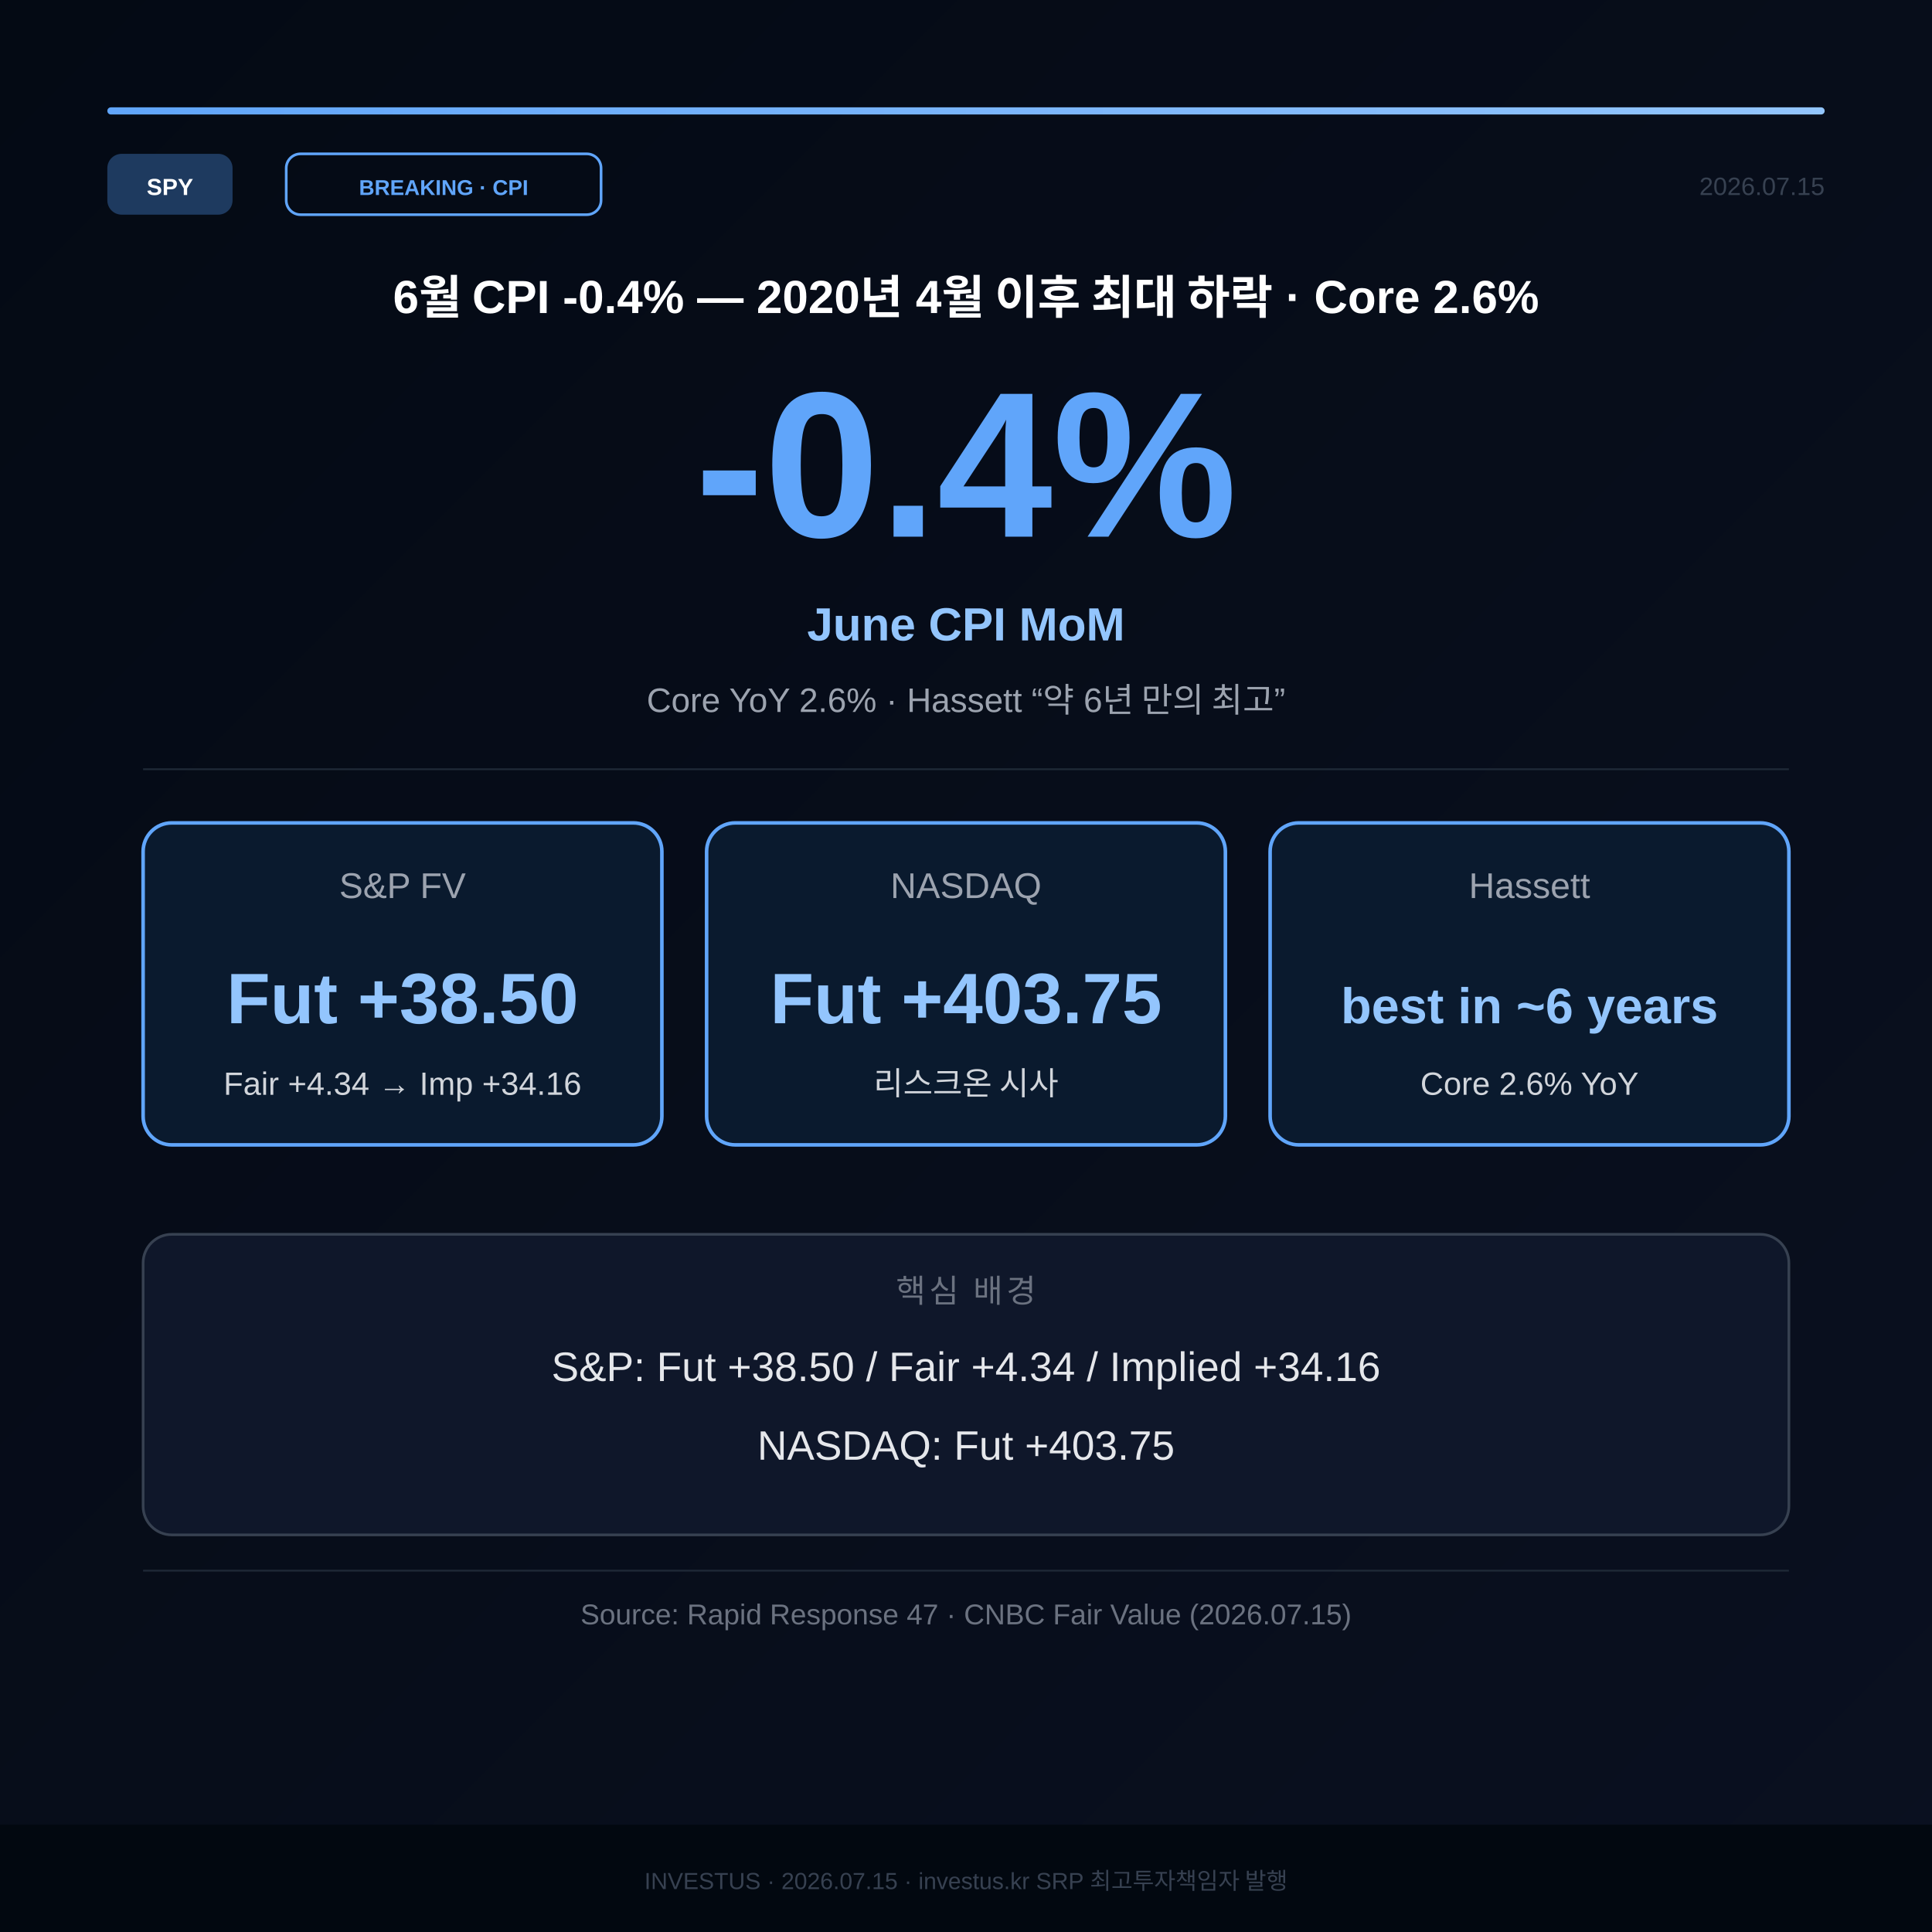
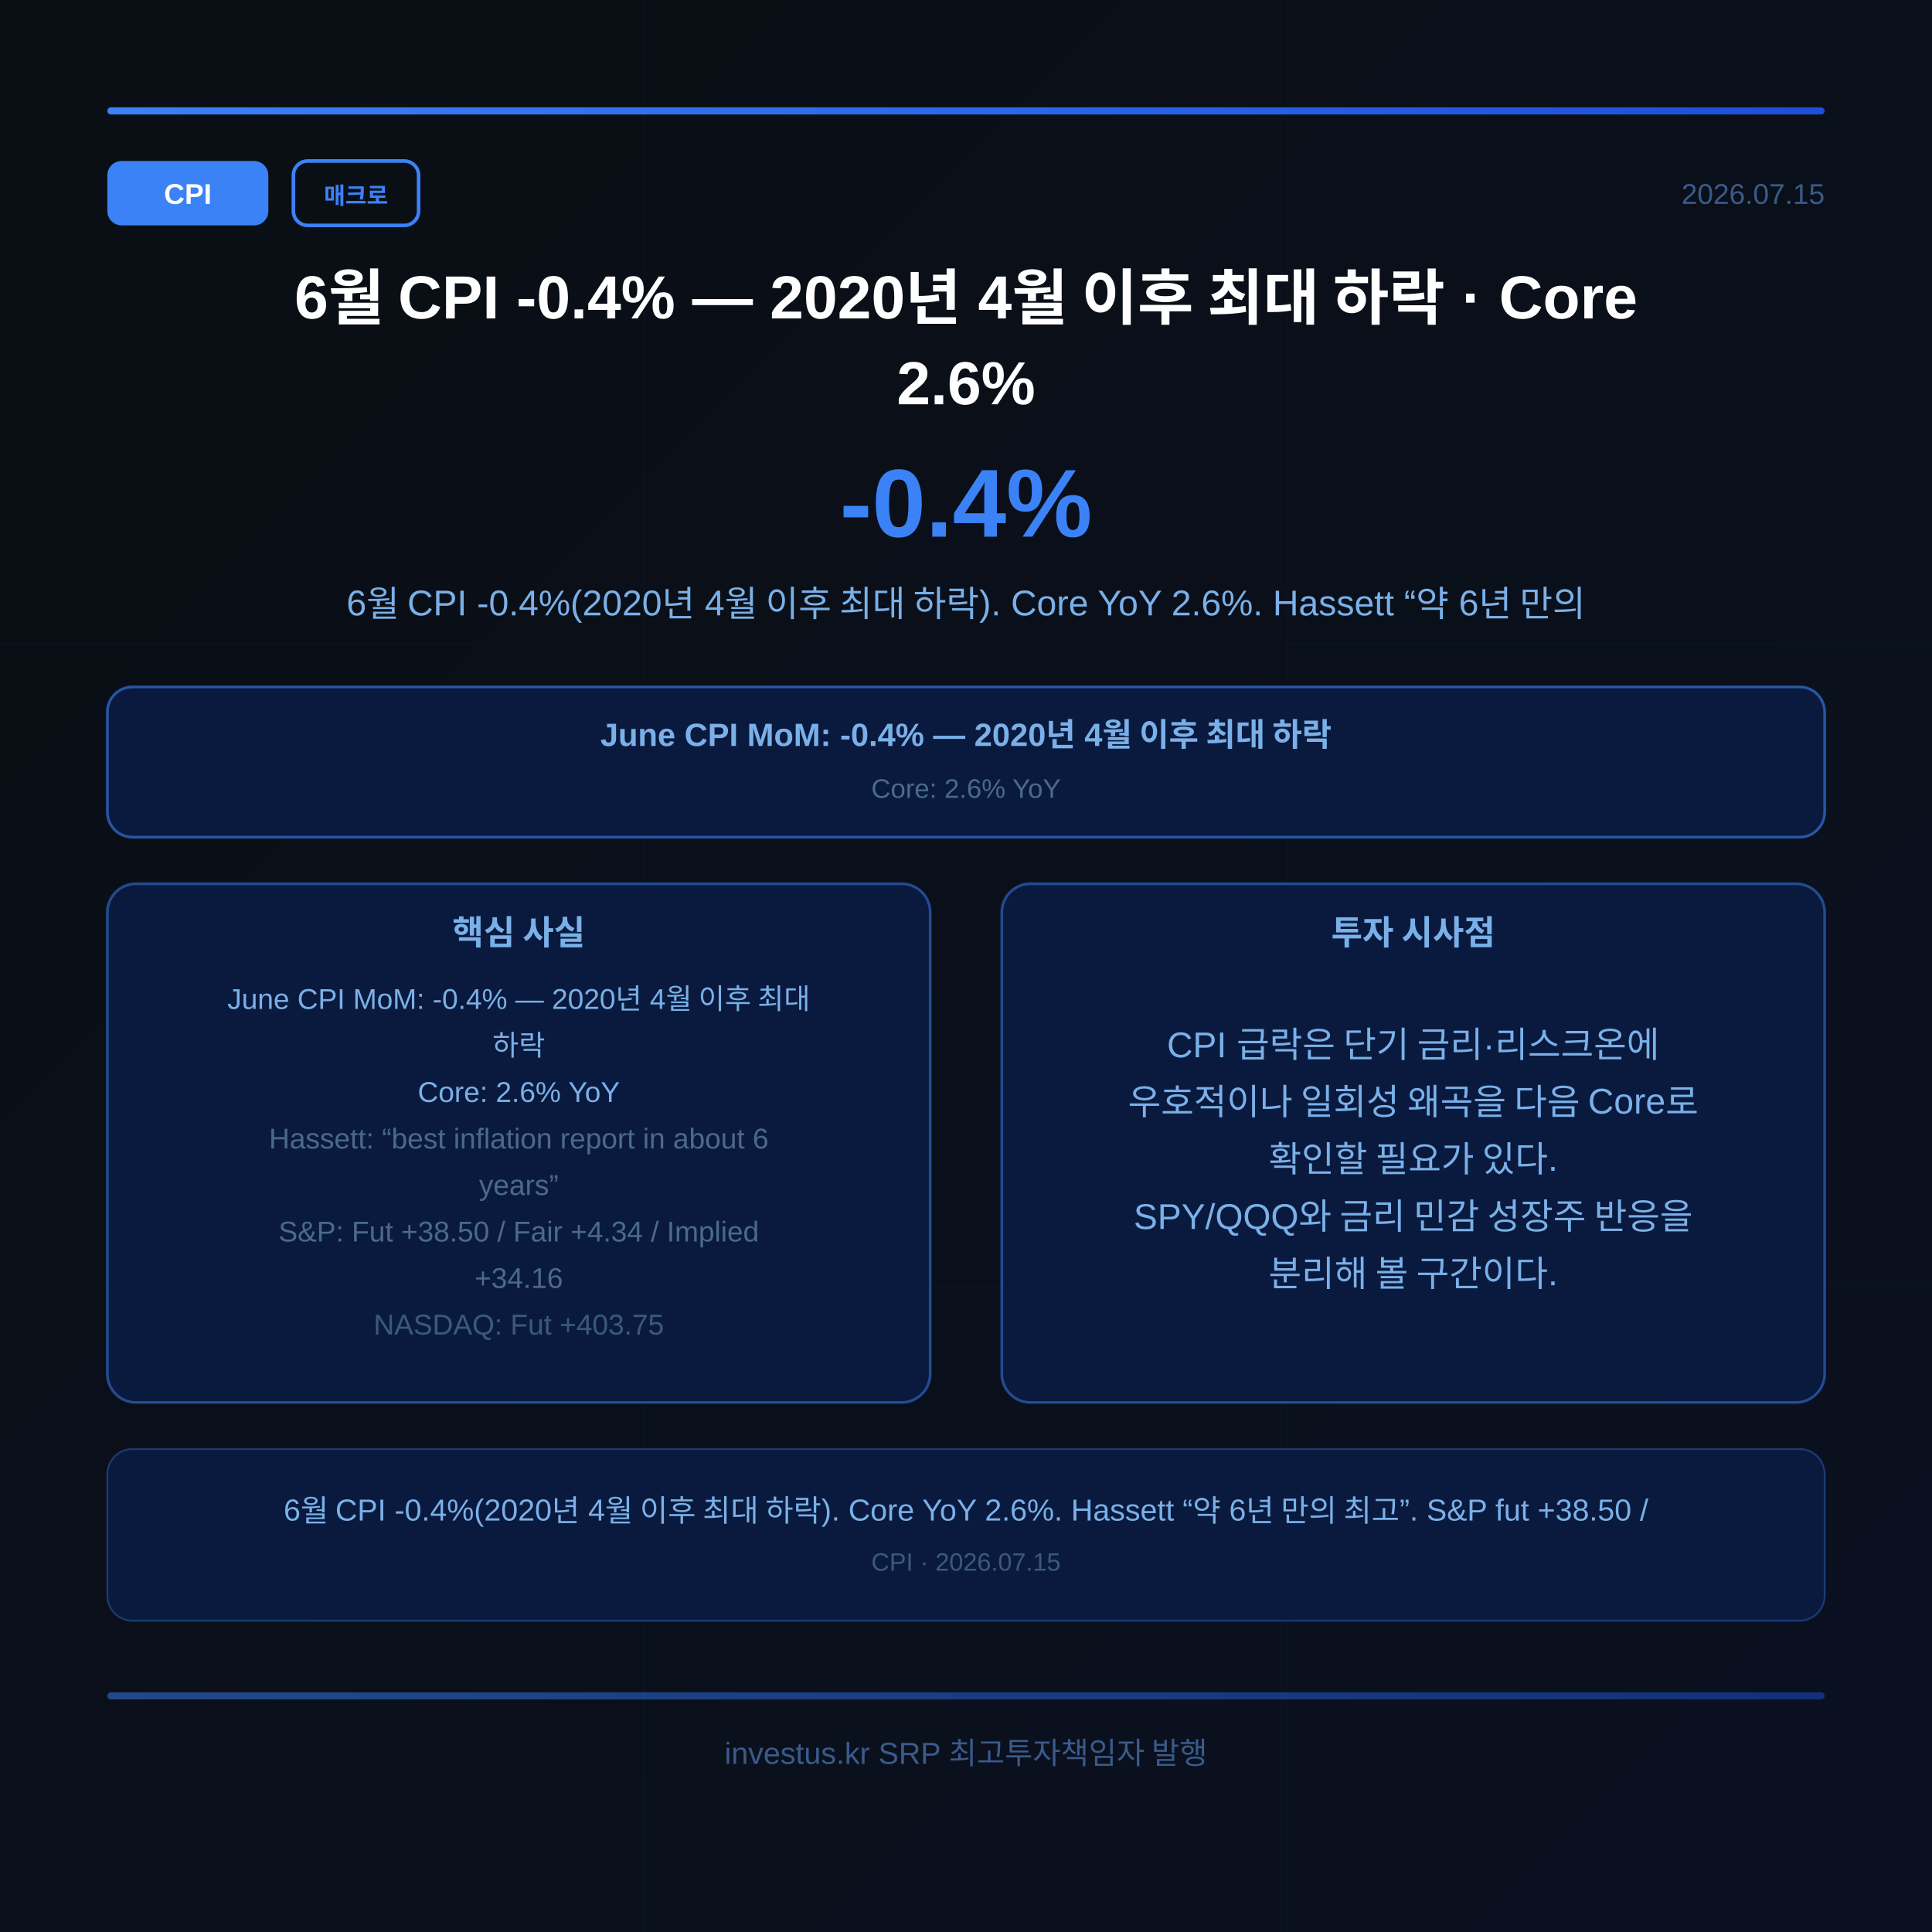
<svg xmlns="http://www.w3.org/2000/svg" viewBox="0 0 1080 1080" width="1080" height="1080">
  <defs>
    <linearGradient id="bg" x1="0%" y1="0%" x2="100%" y2="100%">
-       <stop offset="0%" style="stop-color:#040a14" />
+       <stop offset="0%" style="stop-color:#0a0f14" />
      <stop offset="100%" style="stop-color:#0a1020" />
    </linearGradient>
    <linearGradient id="grad" x1="0%" y1="0%" x2="100%" y2="0%">
-       <stop offset="0%" style="stop-color:#60a5fa" />
-       <stop offset="100%" style="stop-color:#93c5fd" />
+       <stop offset="0%" style="stop-color:#3b82f6" />
+       <stop offset="100%" style="stop-color:#1d4ed8" />
    </linearGradient>
  </defs>
  <rect width="1080" height="1080" fill="url(#bg)" />
+   <line x1="0" y1="360" x2="1080" y2="360" stroke="#3b82f6" stroke-width="0.3" stroke-opacity="0.08" />
+   <line x1="0" y1="720" x2="1080" y2="720" stroke="#3b82f6" stroke-width="0.3" stroke-opacity="0.08" />
+   <line x1="360" y1="0" x2="360" y2="1080" stroke="#3b82f6" stroke-width="0.3" stroke-opacity="0.08" />
+   <line x1="720" y1="0" x2="720" y2="1080" stroke="#3b82f6" stroke-width="0.3" stroke-opacity="0.08" />
  <rect x="60" y="60" width="960" height="4" fill="url(#grad)" rx="2" />
-   <rect x="60" y="86" width="70" height="34" rx="8" fill="#1e3a5f" />
-   <text x="95.0" y="109" font-family="Arial Black, Arial" font-weight="900" font-size="13" fill="#ffffff" text-anchor="middle">SPY</text>
-   <rect x="160" y="86" width="176" height="34" rx="8" fill="none" stroke="#60a5fa" stroke-width="1.5" />
-   <text x="248.0" y="109" font-family="Arial, sans-serif" font-weight="700" font-size="12" fill="#60a5fa" text-anchor="middle">BREAKING · CPI</text>
-   <text x="1020" y="109" font-family="Arial, sans-serif" font-size="14" fill="#374151" text-anchor="end">2026.07.15</text>
-   <text x="540" y="175" font-family="Arial Black, Arial" font-weight="900" font-size="26" fill="#ffffff" text-anchor="middle">6월 CPI -0.4% — 2020년 4월 이후 최대 하락 · Core 2.6%</text>
-   <text x="540" y="300" font-family="Arial Black, Arial" font-weight="900" font-size="116" fill="#60a5fa" text-anchor="middle">-0.4%</text>
-   <text x="540" y="358" font-family="Arial Black, Arial" font-weight="900" font-size="26" fill="#93c5fd" text-anchor="middle">June CPI MoM</text>
-   <text x="540" y="398" font-family="Arial, sans-serif" font-size="19" fill="#9ca3af" text-anchor="middle">Core YoY 2.6% · Hassett “약 6년 만의 최고”</text>
-   <line x1="80" y1="430" x2="1000" y2="430" stroke="#1f2937" stroke-width="1" />
-   <rect x="80" y="460" width="290" height="180" rx="16" fill="#0a1a2e" stroke="#60a5fa" stroke-width="2" />
-   <text x="225.0" y="502" font-family="Arial, sans-serif" font-size="20" fill="#9ca3af" text-anchor="middle">S&amp;P FV</text>
-   <text x="225.0" y="572" font-family="Arial Black, Arial" font-weight="900" font-size="40" fill="#93c5fd" text-anchor="middle">Fut +38.50</text>
-   <text x="225.0" y="612" font-family="Arial, sans-serif" font-size="18" fill="#d1d5db" text-anchor="middle">Fair +4.34 → Imp +34.16</text>
-   <rect x="395" y="460" width="290" height="180" rx="16" fill="#0a1a2e" stroke="#60a5fa" stroke-width="2" />
-   <text x="540.0" y="502" font-family="Arial, sans-serif" font-size="20" fill="#9ca3af" text-anchor="middle">NASDAQ</text>
-   <text x="540.0" y="572" font-family="Arial Black, Arial" font-weight="900" font-size="40" fill="#93c5fd" text-anchor="middle">Fut +403.75</text>
-   <text x="540.0" y="612" font-family="Arial, sans-serif" font-size="18" fill="#d1d5db" text-anchor="middle">리스크온 시사</text>
-   <rect x="710" y="460" width="290" height="180" rx="16" fill="#0a1a2e" stroke="#60a5fa" stroke-width="2" />
-   <text x="855.0" y="502" font-family="Arial, sans-serif" font-size="20" fill="#9ca3af" text-anchor="middle">Hassett</text>
-   <text x="855.0" y="572" font-family="Arial Black, Arial" font-weight="900" font-size="28" fill="#93c5fd" text-anchor="middle">best in ~6 years</text>
-   <text x="855.0" y="612" font-family="Arial, sans-serif" font-size="18" fill="#d1d5db" text-anchor="middle">Core 2.6% YoY</text>
-   <rect x="80" y="690" width="920" height="168" rx="16" fill="#0f172a" stroke="#374151" stroke-width="1.5" />
-   <text x="540" y="728" font-family="Arial, sans-serif" font-size="18" fill="#6b7280" text-anchor="middle" letter-spacing="2">핵심 배경</text>
-   <text x="540" y="772" font-family="Arial, sans-serif" font-size="23" fill="#e5e7eb" text-anchor="middle">S&amp;P: Fut +38.50 / Fair +4.34 / Implied +34.16</text>
-   <text x="540" y="816" font-family="Arial, sans-serif" font-size="23" fill="#e5e7eb" text-anchor="middle">NASDAQ: Fut +403.75</text>
-   <line x1="80" y1="878" x2="1000" y2="878" stroke="#1f2937" stroke-width="1" />
-   <text x="540" y="908" font-family="Arial, sans-serif" font-size="16" fill="#6b7280" text-anchor="middle">Source: Rapid Response 47 · CNBC Fair Value (2026.07.15)</text>
-   <rect x="0" y="1020" width="1080" height="60" fill="#020810" />
-   <text x="540" y="1056" font-family="Arial, sans-serif" font-size="13" fill="#374151" text-anchor="middle">INVESTUS · 2026.07.15 · investus.kr SRP 최고투자책임자 발행</text>
+   <rect x="60" y="90" width="90" height="36" rx="8" fill="#3b82f6" />
+   <text x="105" y="114" font-family="Arial Black, Arial" font-weight="900" font-size="16" fill="#ffffff" text-anchor="middle">CPI</text>
+   <rect x="164" y="90" width="70" height="36" rx="8" fill="none" stroke="#3b82f6" stroke-width="2" />
+   <text x="199" y="114" font-family="Arial, sans-serif" font-weight="700" font-size="13" fill="#3b82f6" text-anchor="middle">매크로</text>
+   <text x="1020" y="114" font-family="Arial, sans-serif" font-size="16" fill="#3a5a8a" text-anchor="end">2026.07.15</text>
+   <text x="540" y="178" font-family="Arial Black, Arial" font-weight="900" font-size="34" fill="#ffffff" text-anchor="middle">6월 CPI -0.4% — 2020년 4월 이후 최대 하락 · Core</text>
+   <text x="540" y="226" font-family="Arial Black, Arial" font-weight="900" font-size="34" fill="#ffffff" text-anchor="middle">2.6%</text>
+   <text x="540" y="300" font-family="Arial Black, Arial" font-weight="900" font-size="54" fill="#3b82f6" text-anchor="middle">-0.4%</text>
+   <text x="540" y="344" font-family="Arial, sans-serif" font-size="20" fill="#7ab0e8" text-anchor="middle">6월 CPI -0.4%(2020년 4월 이후 최대 하락). Core YoY 2.6%. Hassett “약 6년 만의</text>
+   <rect x="60" y="384" width="960" height="84" rx="14" fill="#0a1a3e" stroke="#3b82f6" stroke-width="1.5" stroke-opacity="0.6" />
+   <text x="540" y="417" font-family="Arial Black, Arial" font-weight="900" font-size="18" fill="#7ab0e8" text-anchor="middle">June CPI MoM: -0.4% — 2020년 4월 이후 최대 하락</text>
+   <text x="540" y="446" font-family="Arial, sans-serif" font-size="15" fill="#4a6a8a" text-anchor="middle">Core: 2.6% YoY</text>
+   <rect x="60" y="494" width="460" height="290" rx="16" fill="#0a1a3e" stroke="#3b82f6" stroke-width="1.5" stroke-opacity="0.5" />
+   <text x="290" y="528" font-family="Arial Black, Arial" font-weight="900" font-size="19" fill="#7ab0e8" text-anchor="middle">핵심 사실</text>
+   <text x="290" y="564.0" font-family="Arial, sans-serif" font-size="16" fill="#7ab0e8" text-anchor="middle">June CPI MoM: -0.4% — 2020년 4월 이후 최대</text>
+   <text x="290" y="590.0" font-family="Arial, sans-serif" font-size="16" fill="#7ab0e8" text-anchor="middle">하락</text>
+   <text x="290" y="616.0" font-family="Arial, sans-serif" font-size="16" fill="#7ab0e8" text-anchor="middle">Core: 2.6% YoY</text>
+   <text x="290" y="642.0" font-family="Arial, sans-serif" font-size="16" fill="#4a6a8a" text-anchor="middle">Hassett: “best inflation report in about 6</text>
+   <text x="290" y="668.0" font-family="Arial, sans-serif" font-size="16" fill="#4a6a8a" text-anchor="middle">years”</text>
+   <text x="290" y="694.0" font-family="Arial, sans-serif" font-size="16" fill="#4a6a8a" text-anchor="middle">S&amp;P: Fut +38.50 / Fair +4.34 / Implied</text>
+   <text x="290" y="720.0" font-family="Arial, sans-serif" font-size="16" fill="#4a6a8a" text-anchor="middle">+34.16</text>
+   <text x="290" y="746.0" font-family="Arial, sans-serif" font-size="16" fill="#3a5a7a" text-anchor="middle">NASDAQ: Fut +403.75</text>
+   <rect x="560" y="494" width="460" height="290" rx="16" fill="#0a1a3e" stroke="#3b82f6" stroke-width="1.5" stroke-opacity="0.5" />
+   <text x="790" y="528" font-family="Arial Black, Arial" font-weight="900" font-size="19" fill="#7ab0e8" text-anchor="middle">투자 시사점</text>
+   <text x="790" y="591.0" font-family="Arial, sans-serif" font-size="20" fill="#7ab0e8" text-anchor="middle">CPI 급락은 단기 금리·리스크온에</text>
+   <text x="790" y="623.0" font-family="Arial, sans-serif" font-size="20" fill="#7ab0e8" text-anchor="middle">우호적이나 일회성 왜곡을 다음 Core로</text>
+   <text x="790" y="655.0" font-family="Arial, sans-serif" font-size="20" fill="#7ab0e8" text-anchor="middle">확인할 필요가 있다.</text>
+   <text x="790" y="687.0" font-family="Arial, sans-serif" font-size="20" fill="#7ab0e8" text-anchor="middle">SPY/QQQ와 금리 민감 성장주 반응을</text>
+   <text x="790" y="719.0" font-family="Arial, sans-serif" font-size="20" fill="#7ab0e8" text-anchor="middle">분리해 볼 구간이다.</text>
+   <rect x="60" y="810" width="960" height="96" rx="14" fill="#0a1a3e" stroke="#3b82f6" stroke-width="1" stroke-opacity="0.35" />
+   <text x="540" y="850" font-family="Arial, sans-serif" font-size="17" fill="#7ab0e8" text-anchor="middle">6월 CPI -0.4%(2020년 4월 이후 최대 하락). Core YoY 2.6%. Hassett “약 6년 만의 최고”. S&amp;P fut +38.50 /</text>
+   <text x="540" y="878" font-family="Arial, sans-serif" font-size="14" fill="#3a5a7a" text-anchor="middle">CPI · 2026.07.15</text>
+   <rect x="60" y="946" width="960" height="4" fill="url(#grad)" rx="2" opacity="0.5" />
+   <text x="540" y="986" font-family="Arial, sans-serif" font-size="17" fill="#3a5a8a" text-anchor="middle">investus.kr  SRP 최고투자책임자 발행</text>
</svg>
